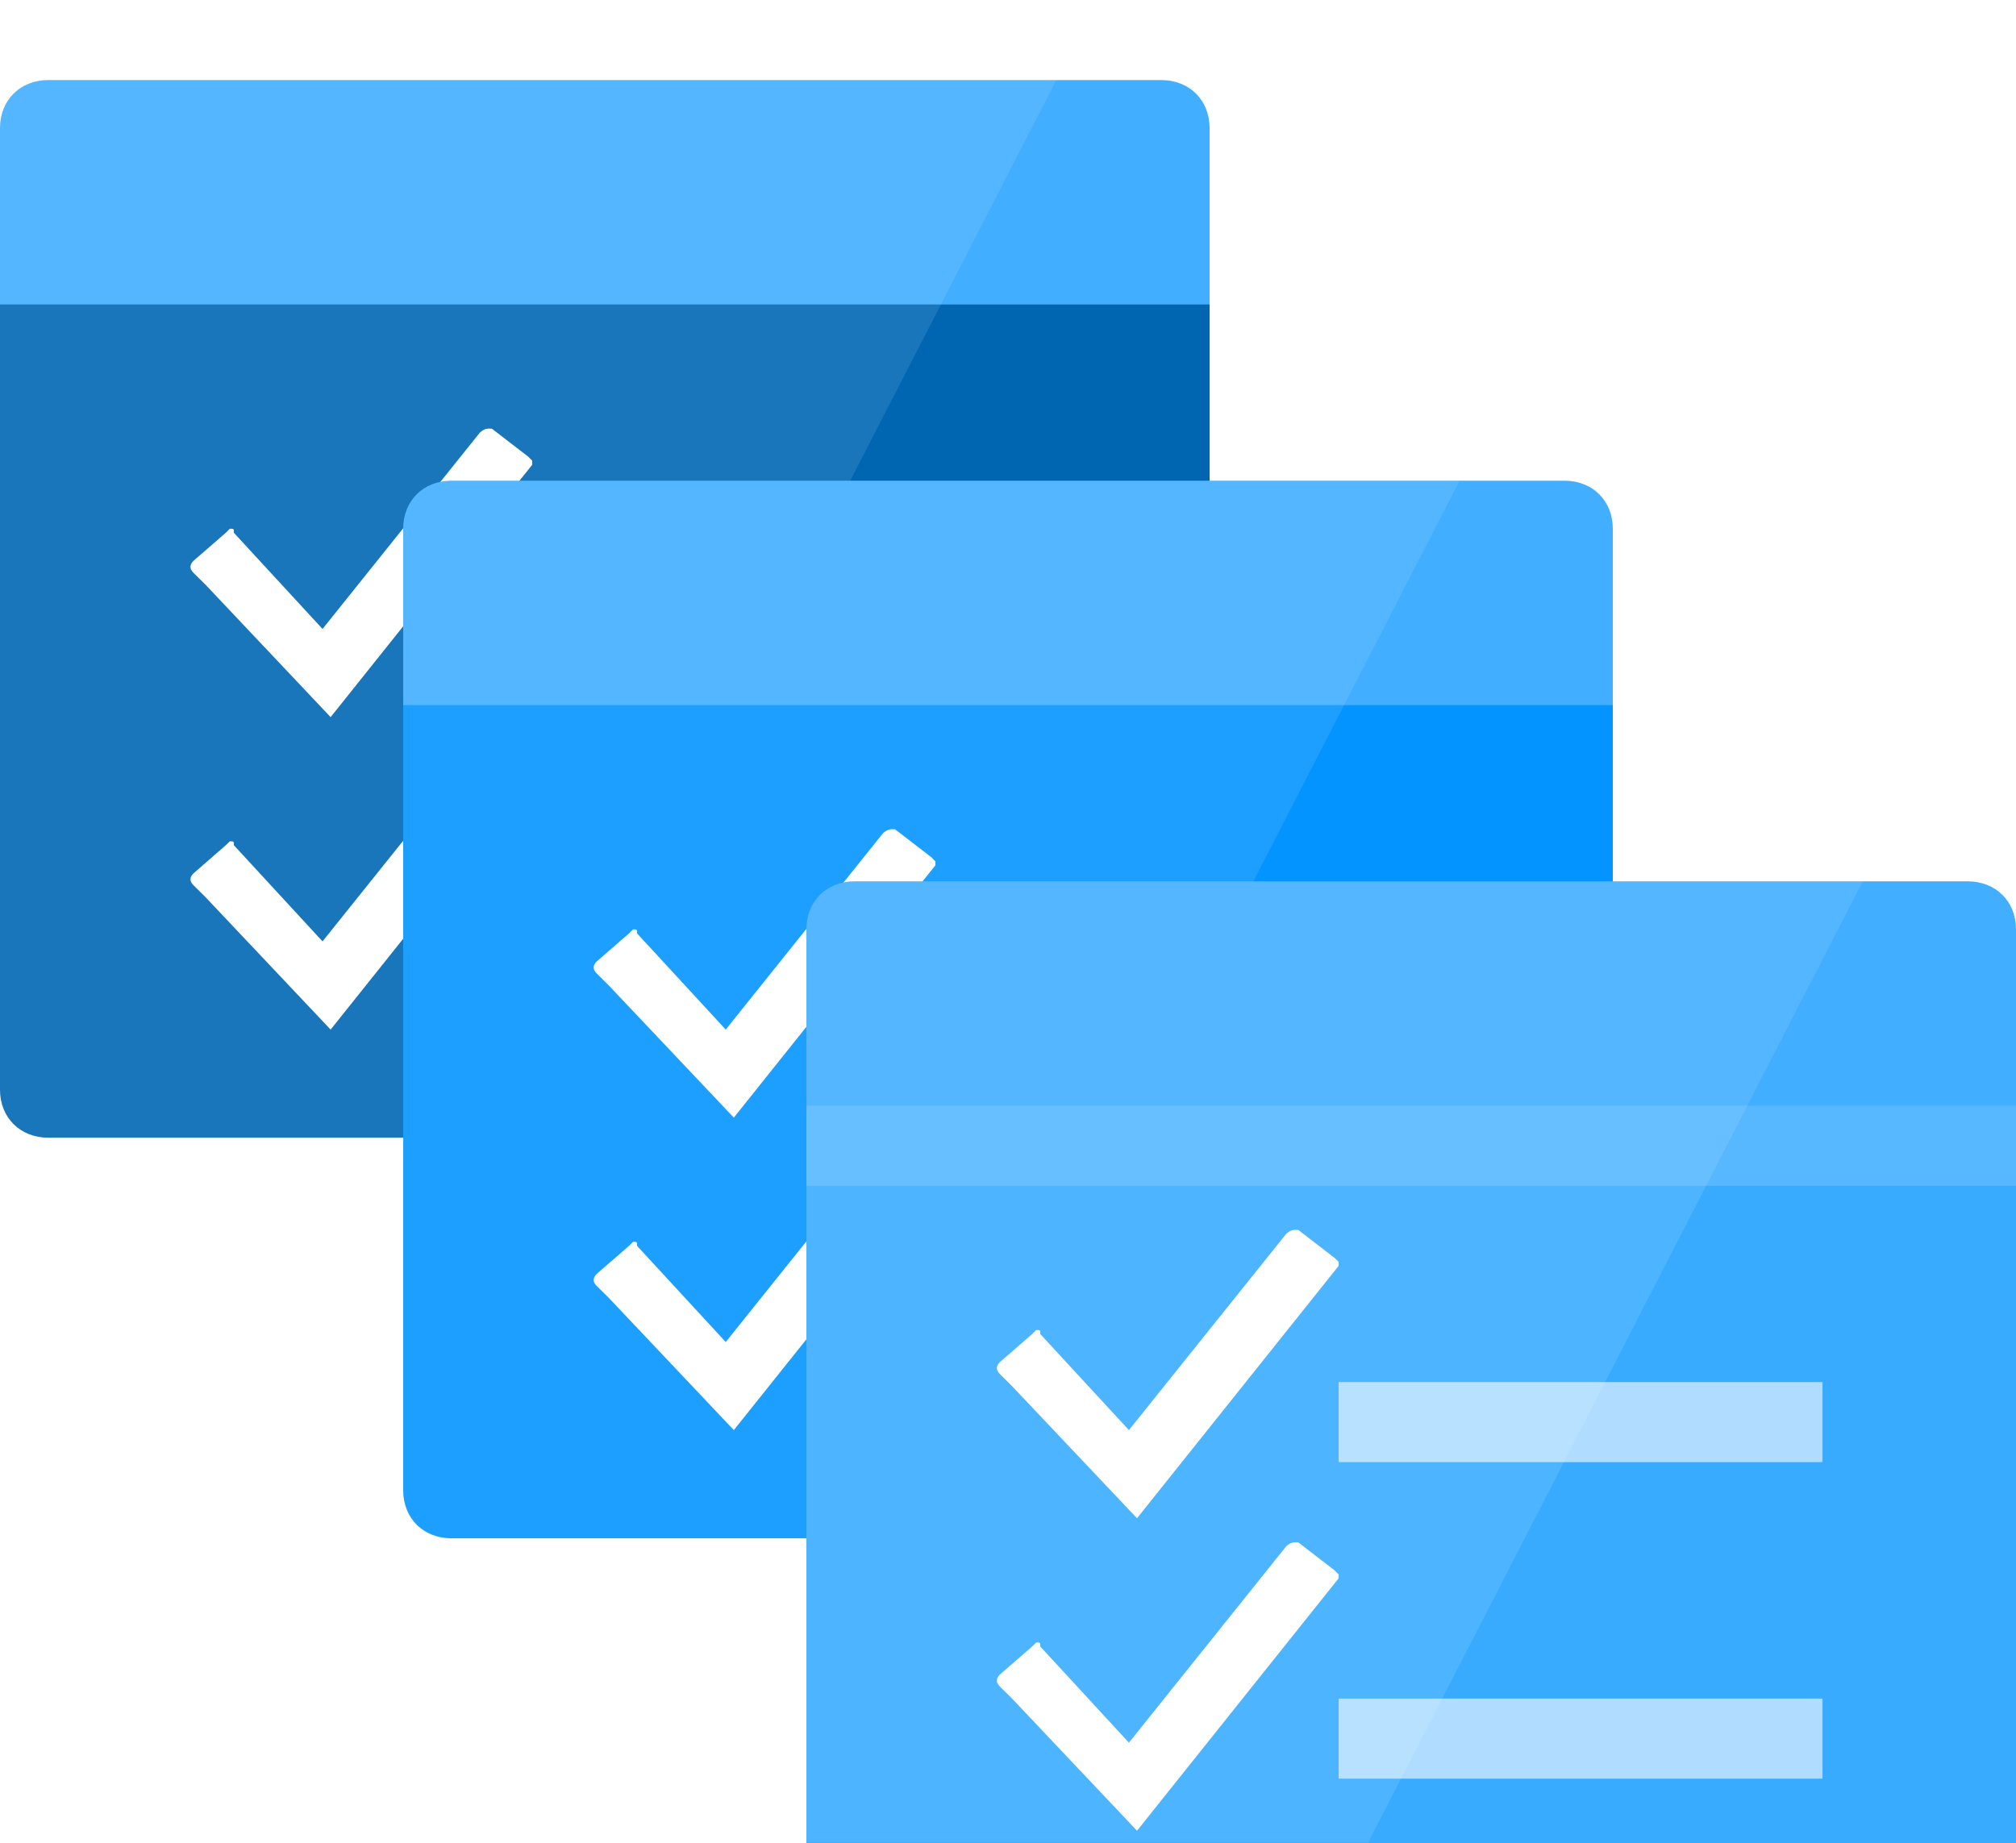
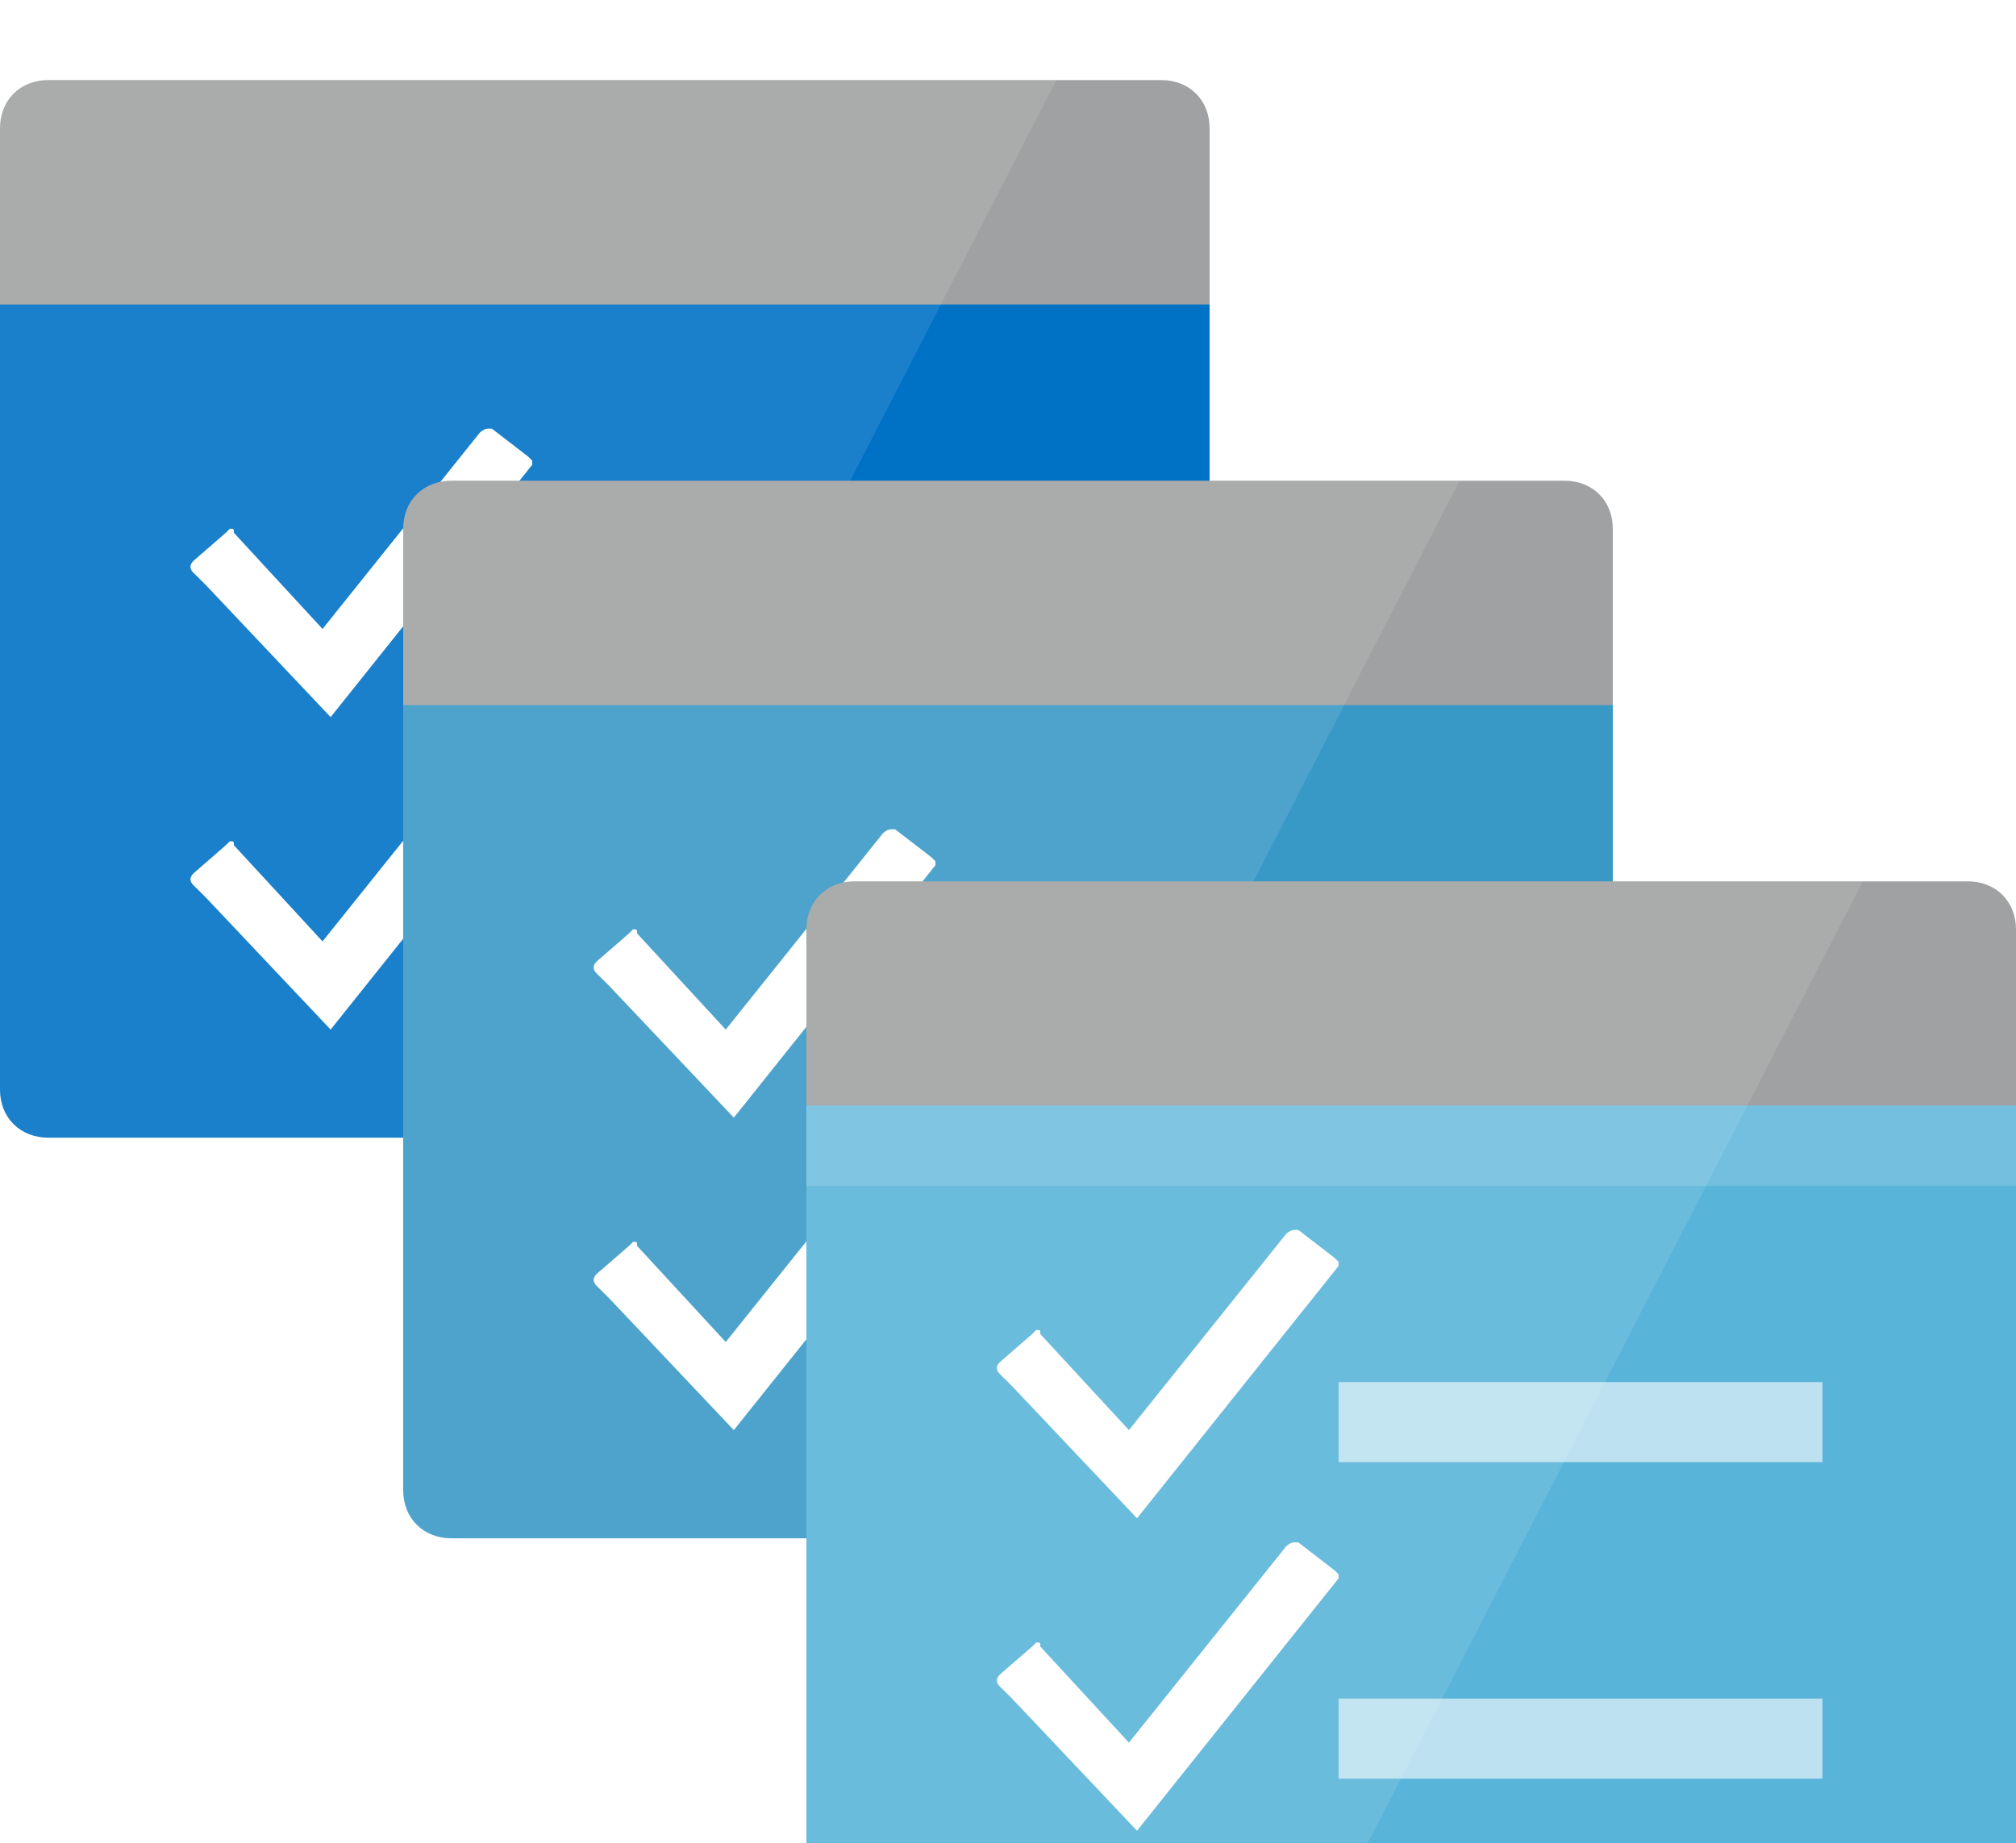
<svg xmlns="http://www.w3.org/2000/svg" xmlns:xlink="http://www.w3.org/1999/xlink" width="70pt" height="64pt" viewBox="0 0 70 64" version="1.1">
  <defs>
    <filter id="alpha" filterUnits="objectBoundingBox" x="0%" y="0%" width="100%" height="100%">
      <feColorMatrix type="matrix" in="SourceGraphic" values="0 0 0 0 1 0 0 0 0 1 0 0 0 0 1 0 0 0 1 0" />
    </filter>
    <mask id="mask0">
      <g filter="url(#alpha)">
-         <rect x="0" y="0" width="70" height="64" style="fill:rgb(0,0,0);fill-opacity:0.102;stroke:none;" />
+         <rect x="0" y="0" width="70" height="64" style="fill:rgb(0%,0%,0%);fill-opacity:0.102;stroke:none;" />
      </g>
    </mask>
    <clipPath id="clip1">
      <rect x="0" y="0" width="70" height="64" />
    </clipPath>
    <g id="surface5" clip-path="url(#clip1)">
-       <path style=" stroke:none;fill-rule:nonzero;fill:rgb(255,255,255);fill-opacity:1;" d="M 1.68 2.781 C 0.699 2.781 0 3.477 0 4.453 L 0 37.844 C 0 38.816 0.699 39.512 1.68 39.512 L 17.781 39.512 L 36.68 2.781 Z M 1.68 2.781 " />
+       <path style=" stroke:none;fill-rule:nonzero;fill:rgb(100%,100%,100%);fill-opacity:1;" d="M 1.68 2.781 C 0.699 2.781 0 3.477 0 4.453 L 0 37.844 C 0 38.816 0.699 39.512 1.68 39.512 L 17.781 39.512 L 36.68 2.781 Z M 1.68 2.781 " />
    </g>
    <mask id="mask1">
      <g filter="url(#alpha)">
-         <rect x="0" y="0" width="70" height="64" style="fill:rgb(0,0,0);fill-opacity:0.102;stroke:none;" />
+         <rect x="0" y="0" width="70" height="64" style="fill:rgb(0%,0%,0%);fill-opacity:0.102;stroke:none;" />
      </g>
    </mask>
    <clipPath id="clip2">
      <rect x="0" y="0" width="70" height="64" />
    </clipPath>
    <g id="surface8" clip-path="url(#clip2)">
-       <path style=" stroke:none;fill-rule:nonzero;fill:rgb(255,255,255);fill-opacity:1;" d="M 15.68 16.695 C 14.699 16.695 14 17.391 14 18.363 L 14 51.758 C 14 52.73 14.699 53.426 15.68 53.426 L 31.781 53.426 L 50.68 16.695 Z M 15.68 16.695 " />
+       <path style=" stroke:none;fill-rule:nonzero;fill:rgb(100%,100%,100%);fill-opacity:1;" d="M 15.68 16.695 C 14.699 16.695 14 17.391 14 18.363 L 14 51.758 C 14 52.73 14.699 53.426 15.68 53.426 L 31.781 53.426 L 50.68 16.695 Z M 15.68 16.695 " />
    </g>
    <mask id="mask2">
      <g filter="url(#alpha)">
-         <rect x="0" y="0" width="70" height="64" style="fill:rgb(0,0,0);fill-opacity:0.149;stroke:none;" />
+         <rect x="0" y="0" width="70" height="64" style="fill:rgb(0%,0%,0%);fill-opacity:0.149;stroke:none;" />
      </g>
    </mask>
    <clipPath id="clip3">
      <rect x="0" y="0" width="70" height="64" />
    </clipPath>
    <g id="surface11" clip-path="url(#clip3)">
-       <path style=" stroke:none;fill-rule:nonzero;fill:rgb(255,255,255);fill-opacity:1;" d="M 28 38.398 L 70 38.398 L 70 41.184 L 28 41.184 Z M 28 38.398 " />
+       <path style=" stroke:none;fill-rule:nonzero;fill:rgb(100%,100%,100%);fill-opacity:1;" d="M 28 38.398 L 70 38.398 L 70 41.184 L 28 41.184 Z M 28 38.398 " />
    </g>
    <mask id="mask3">
      <g filter="url(#alpha)">
-         <rect x="0" y="0" width="70" height="64" style="fill:rgb(0,0,0);fill-opacity:0.102;stroke:none;" />
+         <rect x="0" y="0" width="70" height="64" style="fill:rgb(0%,0%,0%);fill-opacity:0.102;stroke:none;" />
      </g>
    </mask>
    <clipPath id="clip4">
      <rect x="0" y="0" width="70" height="64" />
    </clipPath>
    <g id="surface14" clip-path="url(#clip4)">
-       <path style=" stroke:none;fill-rule:nonzero;fill:rgb(255,255,255);fill-opacity:1;" d="M 29.68 30.609 C 28.699 30.609 28 31.305 28 32.277 L 28 65.668 C 28 66.645 28.699 67.34 29.68 67.34 L 45.781 67.34 L 64.68 30.609 Z M 29.68 30.609 " />
+       <path style=" stroke:none;fill-rule:nonzero;fill:rgb(100%,100%,100%);fill-opacity:1;" d="M 29.68 30.609 C 28.699 30.609 28 31.305 28 32.277 L 28 65.668 C 28 66.645 28.699 67.34 29.68 67.34 L 45.781 67.34 L 64.68 30.609 Z M 29.68 30.609 " />
    </g>
    <mask id="mask4">
      <g filter="url(#alpha)">
-         <rect x="0" y="0" width="70" height="64" style="fill:rgb(0,0,0);fill-opacity:0.6;stroke:none;" />
+         <rect x="0" y="0" width="70" height="64" style="fill:rgb(0%,0%,0%);fill-opacity:0.6;stroke:none;" />
      </g>
    </mask>
    <clipPath id="clip5">
      <rect x="0" y="0" width="70" height="64" />
    </clipPath>
    <g id="surface17" clip-path="url(#clip5)">
-       <path style=" stroke:none;fill-rule:nonzero;fill:rgb(255,255,255);fill-opacity:1;" d="M 46.48 48 L 63.281 48 L 63.281 50.781 L 46.48 50.781 Z M 46.48 48 " />
+       <path style=" stroke:none;fill-rule:nonzero;fill:rgb(100%,100%,100%);fill-opacity:1;" d="M 46.48 48 L 63.281 48 L 63.281 50.781 L 46.48 50.781 Z M 46.48 48 " />
    </g>
    <mask id="mask5">
      <g filter="url(#alpha)">
-         <rect x="0" y="0" width="70" height="64" style="fill:rgb(0,0,0);fill-opacity:0.6;stroke:none;" />
+         <rect x="0" y="0" width="70" height="64" style="fill:rgb(0%,0%,0%);fill-opacity:0.6;stroke:none;" />
      </g>
    </mask>
    <clipPath id="clip6">
      <rect x="0" y="0" width="70" height="64" />
    </clipPath>
    <g id="surface20" clip-path="url(#clip6)">
-       <path style=" stroke:none;fill-rule:nonzero;fill:rgb(255,255,255);fill-opacity:1;" d="M 46.48 58.992 L 63.281 58.992 L 63.281 61.773 L 46.48 61.773 Z M 46.48 58.992 " />
+       <path style=" stroke:none;fill-rule:nonzero;fill:rgb(100%,100%,100%);fill-opacity:1;" d="M 46.48 58.992 L 63.281 58.992 L 63.281 61.773 L 46.48 61.773 Z M 46.48 58.992 " />
    </g>
  </defs>
  <g id="surface1">
-     <path style=" stroke:none;fill-rule:nonzero;fill:rgb(0,102,178);fill-opacity:1;" d="M 0 37.844 C 0 38.816 0.699 39.512 1.68 39.512 L 40.32 39.512 C 41.301 39.512 42 38.816 42 37.844 L 42 10.016 L 0 10.016 Z M 0 37.844 " />
-     <path style=" stroke:none;fill-rule:nonzero;fill:rgb(65,174,255);fill-opacity:1;" d="M 40.32 2.781 L 1.68 2.781 C 0.699 2.781 0 3.477 0 4.453 L 0 10.574 L 42 10.574 L 42 4.453 C 42 3.477 41.301 2.781 40.32 2.781 Z M 40.32 2.781 " />
+     <path style=" stroke:none;fill-rule:nonzero;fill:rgb(0%,44.706%,77.647%);fill-opacity:1;" d="M 0 37.844 C 0 38.816 0.699 39.512 1.68 39.512 L 40.32 39.512 C 41.301 39.512 42 38.816 42 37.844 L 42 10.016 L 0 10.016 Z M 0 37.844 " />
+     <path style=" stroke:none;fill-rule:nonzero;fill:rgb(62.745%,63.137%,63.529%);fill-opacity:1;" d="M 40.32 2.781 L 1.68 2.781 C 0.699 2.781 0 3.477 0 4.453 L 0 10.574 L 42 10.574 L 42 4.453 C 42 3.477 41.301 2.781 40.32 2.781 Z M 40.32 2.781 " />
    <use xlink:href="#surface5" mask="url(#mask0)" />
-     <path style=" stroke:none;fill-rule:nonzero;fill:rgb(255,255,255);fill-opacity:1;" d="M 7.141 20.312 L 6.719 19.895 C 6.578 19.758 6.578 19.617 6.719 19.477 L 7.84 18.504 C 7.84 18.504 7.98 18.363 7.98 18.363 C 8.121 18.363 8.121 18.363 8.121 18.504 L 11.199 21.844 L 16.66 15.027 C 16.66 15.027 16.801 14.887 16.941 14.887 C 16.941 14.887 17.078 14.887 17.078 14.887 L 18.34 15.859 C 18.34 15.859 18.48 16 18.48 16 C 18.48 16.141 18.48 16.141 18.48 16.141 L 11.48 24.906 Z M 7.141 20.312 " />
-     <path style=" stroke:none;fill-rule:nonzero;fill:rgb(255,255,255);fill-opacity:1;" d="M 7.141 31.164 L 6.719 30.746 C 6.578 30.609 6.578 30.469 6.719 30.332 L 7.84 29.355 C 7.84 29.355 7.98 29.219 7.98 29.219 C 8.121 29.219 8.121 29.219 8.121 29.355 L 11.199 32.695 L 16.66 25.879 C 16.66 25.879 16.801 25.738 16.941 25.738 C 16.941 25.738 17.078 25.738 17.078 25.738 L 18.34 26.715 C 18.34 26.715 18.48 26.852 18.48 26.852 C 18.48 26.992 18.48 26.992 18.48 26.992 L 11.48 35.758 Z M 7.141 31.164 " />
-     <path style=" stroke:none;fill-rule:nonzero;fill:rgb(3,148,255);fill-opacity:1;" d="M 14 51.758 C 14 52.73 14.699 53.426 15.68 53.426 L 54.32 53.426 C 55.301 53.426 56 52.73 56 51.758 L 56 23.93 L 14 23.93 Z M 14 51.758 " />
-     <path style=" stroke:none;fill-rule:nonzero;fill:rgb(65,174,255);fill-opacity:1;" d="M 54.32 16.695 L 15.68 16.695 C 14.699 16.695 14 17.391 14 18.363 L 14 24.488 L 56 24.488 L 56 18.363 C 56 17.391 55.301 16.695 54.32 16.695 Z M 54.32 16.695 " />
+     <path style=" stroke:none;fill-rule:nonzero;fill:rgb(100%,100%,100%);fill-opacity:1;" d="M 7.141 20.312 L 6.719 19.895 C 6.578 19.758 6.578 19.617 6.719 19.477 L 7.84 18.504 C 7.84 18.504 7.98 18.363 7.98 18.363 C 8.121 18.363 8.121 18.363 8.121 18.504 L 11.199 21.844 L 16.66 15.027 C 16.66 15.027 16.801 14.887 16.941 14.887 C 16.941 14.887 17.078 14.887 17.078 14.887 L 18.34 15.859 C 18.34 15.859 18.48 16 18.48 16 C 18.48 16.141 18.48 16.141 18.48 16.141 L 11.48 24.906 Z M 7.141 20.312 " />
+     <path style=" stroke:none;fill-rule:nonzero;fill:rgb(100%,100%,100%);fill-opacity:1;" d="M 7.141 31.164 L 6.719 30.746 C 6.578 30.609 6.578 30.469 6.719 30.332 L 7.84 29.355 C 7.84 29.355 7.98 29.219 7.98 29.219 C 8.121 29.219 8.121 29.219 8.121 29.355 L 11.199 32.695 L 16.66 25.879 C 16.66 25.879 16.801 25.738 16.941 25.738 C 16.941 25.738 17.078 25.738 17.078 25.738 L 18.34 26.715 C 18.34 26.715 18.48 26.852 18.48 26.852 C 18.48 26.992 18.48 26.992 18.48 26.992 L 11.48 35.758 Z M 7.141 31.164 " />
+     <path style=" stroke:none;fill-rule:nonzero;fill:rgb(22.353%,60%,77.647%);fill-opacity:1;" d="M 14 51.758 C 14 52.73 14.699 53.426 15.68 53.426 L 54.32 53.426 C 55.301 53.426 56 52.73 56 51.758 L 56 23.93 L 14 23.93 Z M 14 51.758 " />
+     <path style=" stroke:none;fill-rule:nonzero;fill:rgb(62.745%,63.137%,63.529%);fill-opacity:1;" d="M 54.32 16.695 L 15.68 16.695 C 14.699 16.695 14 17.391 14 18.363 L 14 24.488 L 56 24.488 L 56 18.363 C 56 17.391 55.301 16.695 54.32 16.695 Z M 54.32 16.695 " />
    <use xlink:href="#surface8" mask="url(#mask1)" />
-     <path style=" stroke:none;fill-rule:nonzero;fill:rgb(255,255,255);fill-opacity:1;" d="M 21.141 34.227 L 20.719 33.809 C 20.578 33.668 20.578 33.531 20.719 33.391 L 21.84 32.418 C 21.84 32.418 21.98 32.277 21.98 32.277 C 22.121 32.277 22.121 32.277 22.121 32.418 L 25.199 35.758 L 30.66 28.938 C 30.66 28.938 30.801 28.801 30.941 28.801 C 30.941 28.801 31.078 28.801 31.078 28.801 L 32.34 29.773 C 32.34 29.773 32.48 29.914 32.48 29.914 C 32.48 30.051 32.48 30.051 32.48 30.051 L 25.48 38.816 Z M 21.141 34.227 " />
-     <path style=" stroke:none;fill-rule:nonzero;fill:rgb(255,255,255);fill-opacity:1;" d="M 21.141 45.078 L 20.719 44.66 C 20.578 44.523 20.578 44.383 20.719 44.242 L 21.84 43.27 C 21.84 43.27 21.98 43.129 21.98 43.129 C 22.121 43.129 22.121 43.129 22.121 43.27 L 25.199 46.609 L 30.66 39.793 C 30.66 39.793 30.801 39.652 30.941 39.652 C 30.941 39.652 31.078 39.652 31.078 39.652 L 32.34 40.625 C 32.34 40.625 32.48 40.766 32.48 40.766 C 32.48 40.906 32.48 40.906 32.48 40.906 L 25.48 49.668 Z M 21.141 45.078 " />
-     <path style=" stroke:none;fill-rule:nonzero;fill:rgb(57,171,255);fill-opacity:1;" d="M 28 65.668 C 28 66.645 28.699 67.34 29.68 67.34 L 68.32 67.34 C 69.301 67.34 70 66.645 70 65.668 L 70 37.844 L 28 37.844 Z M 28 65.668 " />
-     <path style=" stroke:none;fill-rule:nonzero;fill:rgb(65,174,255);fill-opacity:1;" d="M 68.32 30.609 L 29.68 30.609 C 28.699 30.609 28 31.305 28 32.277 L 28 38.398 L 70 38.398 L 70 32.277 C 70 31.305 69.301 30.609 68.32 30.609 Z M 68.32 30.609 " />
+     <path style=" stroke:none;fill-rule:nonzero;fill:rgb(100%,100%,100%);fill-opacity:1;" d="M 21.141 34.227 L 20.719 33.809 C 20.578 33.668 20.578 33.531 20.719 33.391 L 21.84 32.418 C 21.84 32.418 21.98 32.277 21.98 32.277 C 22.121 32.277 22.121 32.277 22.121 32.418 L 25.199 35.758 L 30.66 28.938 C 30.66 28.938 30.801 28.801 30.941 28.801 C 30.941 28.801 31.078 28.801 31.078 28.801 L 32.34 29.773 C 32.34 29.773 32.48 29.914 32.48 29.914 C 32.48 30.051 32.48 30.051 32.48 30.051 L 25.48 38.816 Z M 21.141 34.227 " />
+     <path style=" stroke:none;fill-rule:nonzero;fill:rgb(100%,100%,100%);fill-opacity:1;" d="M 21.141 45.078 L 20.719 44.66 C 20.578 44.523 20.578 44.383 20.719 44.242 L 21.84 43.27 C 21.84 43.27 21.98 43.129 21.98 43.129 C 22.121 43.129 22.121 43.129 22.121 43.27 L 25.199 46.609 L 30.66 39.793 C 30.66 39.793 30.801 39.652 30.941 39.652 C 30.941 39.652 31.078 39.652 31.078 39.652 L 32.34 40.625 C 32.34 40.625 32.48 40.766 32.48 40.766 C 32.48 40.906 32.48 40.906 32.48 40.906 L 25.48 49.668 Z M 21.141 45.078 " />
+     <path style=" stroke:none;fill-rule:nonzero;fill:rgb(34.902%,70.588%,85.098%);fill-opacity:1;" d="M 28 65.668 C 28 66.645 28.699 67.34 29.68 67.34 L 68.32 67.34 C 69.301 67.34 70 66.645 70 65.668 L 70 37.844 L 28 37.844 Z M 28 65.668 " />
+     <path style=" stroke:none;fill-rule:nonzero;fill:rgb(62.745%,63.137%,63.529%);fill-opacity:1;" d="M 68.32 30.609 L 29.68 30.609 C 28.699 30.609 28 31.305 28 32.277 L 28 38.398 L 70 38.398 L 70 32.277 C 70 31.305 69.301 30.609 68.32 30.609 Z M 68.32 30.609 " />
    <use xlink:href="#surface11" mask="url(#mask2)" />
    <use xlink:href="#surface14" mask="url(#mask3)" />
-     <path style=" stroke:none;fill-rule:nonzero;fill:rgb(255,255,255);fill-opacity:1;" d="M 35.141 48.141 L 34.719 47.723 C 34.578 47.582 34.578 47.445 34.719 47.305 L 35.84 46.332 C 35.84 46.332 35.98 46.191 35.98 46.191 C 36.121 46.191 36.121 46.191 36.121 46.332 L 39.199 49.668 L 44.66 42.852 C 44.66 42.852 44.801 42.715 44.941 42.715 C 44.941 42.715 45.078 42.715 45.078 42.715 L 46.34 43.688 C 46.34 43.688 46.48 43.824 46.48 43.824 C 46.48 43.965 46.48 43.965 46.48 43.965 L 39.48 52.73 Z M 35.141 48.141 " />
+     <path style=" stroke:none;fill-rule:nonzero;fill:rgb(100%,100%,100%);fill-opacity:1;" d="M 35.141 48.141 L 34.719 47.723 C 34.578 47.582 34.578 47.445 34.719 47.305 L 35.84 46.332 C 35.84 46.332 35.98 46.191 35.98 46.191 C 36.121 46.191 36.121 46.191 36.121 46.332 L 39.199 49.668 L 44.66 42.852 C 44.66 42.852 44.801 42.715 44.941 42.715 C 44.941 42.715 45.078 42.715 45.078 42.715 L 46.34 43.688 C 46.34 43.688 46.48 43.824 46.48 43.824 C 46.48 43.965 46.48 43.965 46.48 43.965 L 39.48 52.73 Z M 35.141 48.141 " />
    <use xlink:href="#surface17" mask="url(#mask4)" />
-     <path style=" stroke:none;fill-rule:nonzero;fill:rgb(255,255,255);fill-opacity:1;" d="M 35.141 58.992 L 34.719 58.574 C 34.578 58.434 34.578 58.297 34.719 58.156 L 35.84 57.184 C 35.84 57.184 35.98 57.043 35.98 57.043 C 36.121 57.043 36.121 57.043 36.121 57.184 L 39.199 60.523 L 44.66 53.703 C 44.66 53.703 44.801 53.566 44.941 53.566 C 44.941 53.566 45.078 53.566 45.078 53.566 L 46.34 54.539 C 46.34 54.539 46.48 54.68 46.48 54.68 C 46.48 54.816 46.48 54.816 46.48 54.816 L 39.48 63.582 Z M 35.141 58.992 " />
+     <path style=" stroke:none;fill-rule:nonzero;fill:rgb(100%,100%,100%);fill-opacity:1;" d="M 35.141 58.992 L 34.719 58.574 C 34.578 58.434 34.578 58.297 34.719 58.156 L 35.84 57.184 C 35.84 57.184 35.98 57.043 35.98 57.043 C 36.121 57.043 36.121 57.043 36.121 57.184 L 39.199 60.523 L 44.66 53.703 C 44.66 53.703 44.801 53.566 44.941 53.566 C 44.941 53.566 45.078 53.566 45.078 53.566 L 46.34 54.539 C 46.34 54.539 46.48 54.68 46.48 54.68 C 46.48 54.816 46.48 54.816 46.48 54.816 L 39.48 63.582 Z M 35.141 58.992 " />
    <use xlink:href="#surface20" mask="url(#mask5)" />
  </g>
</svg>
